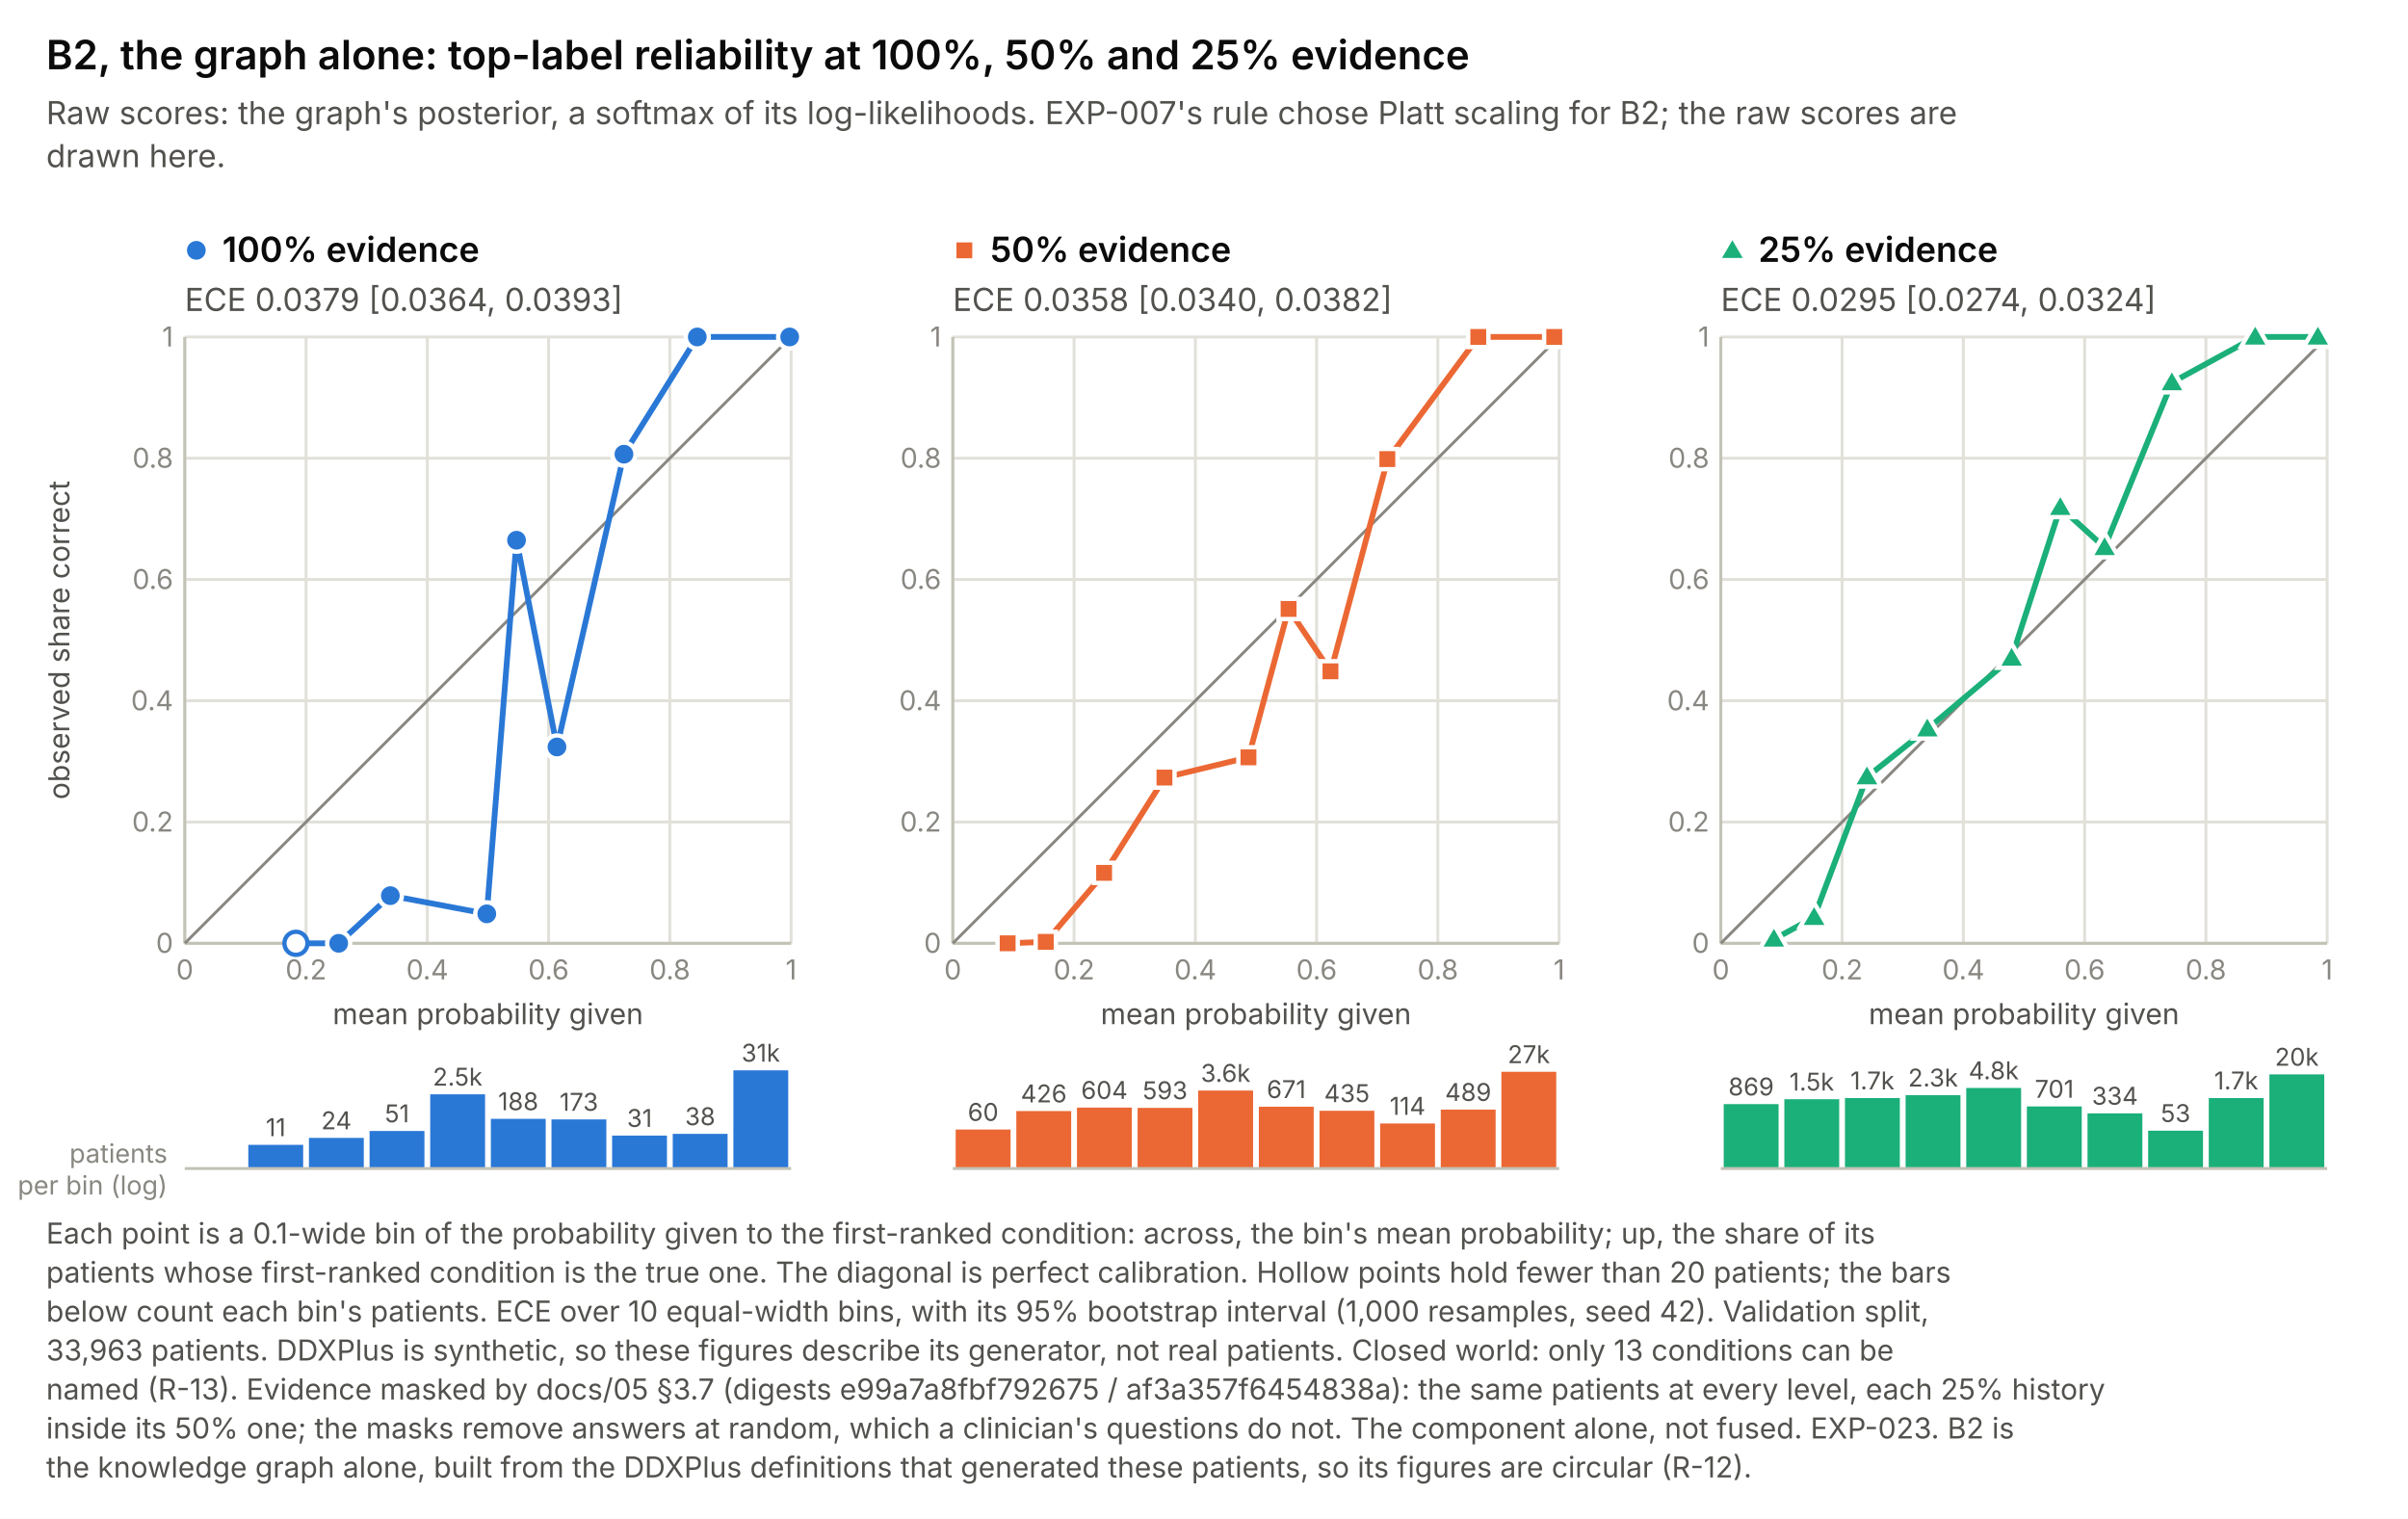
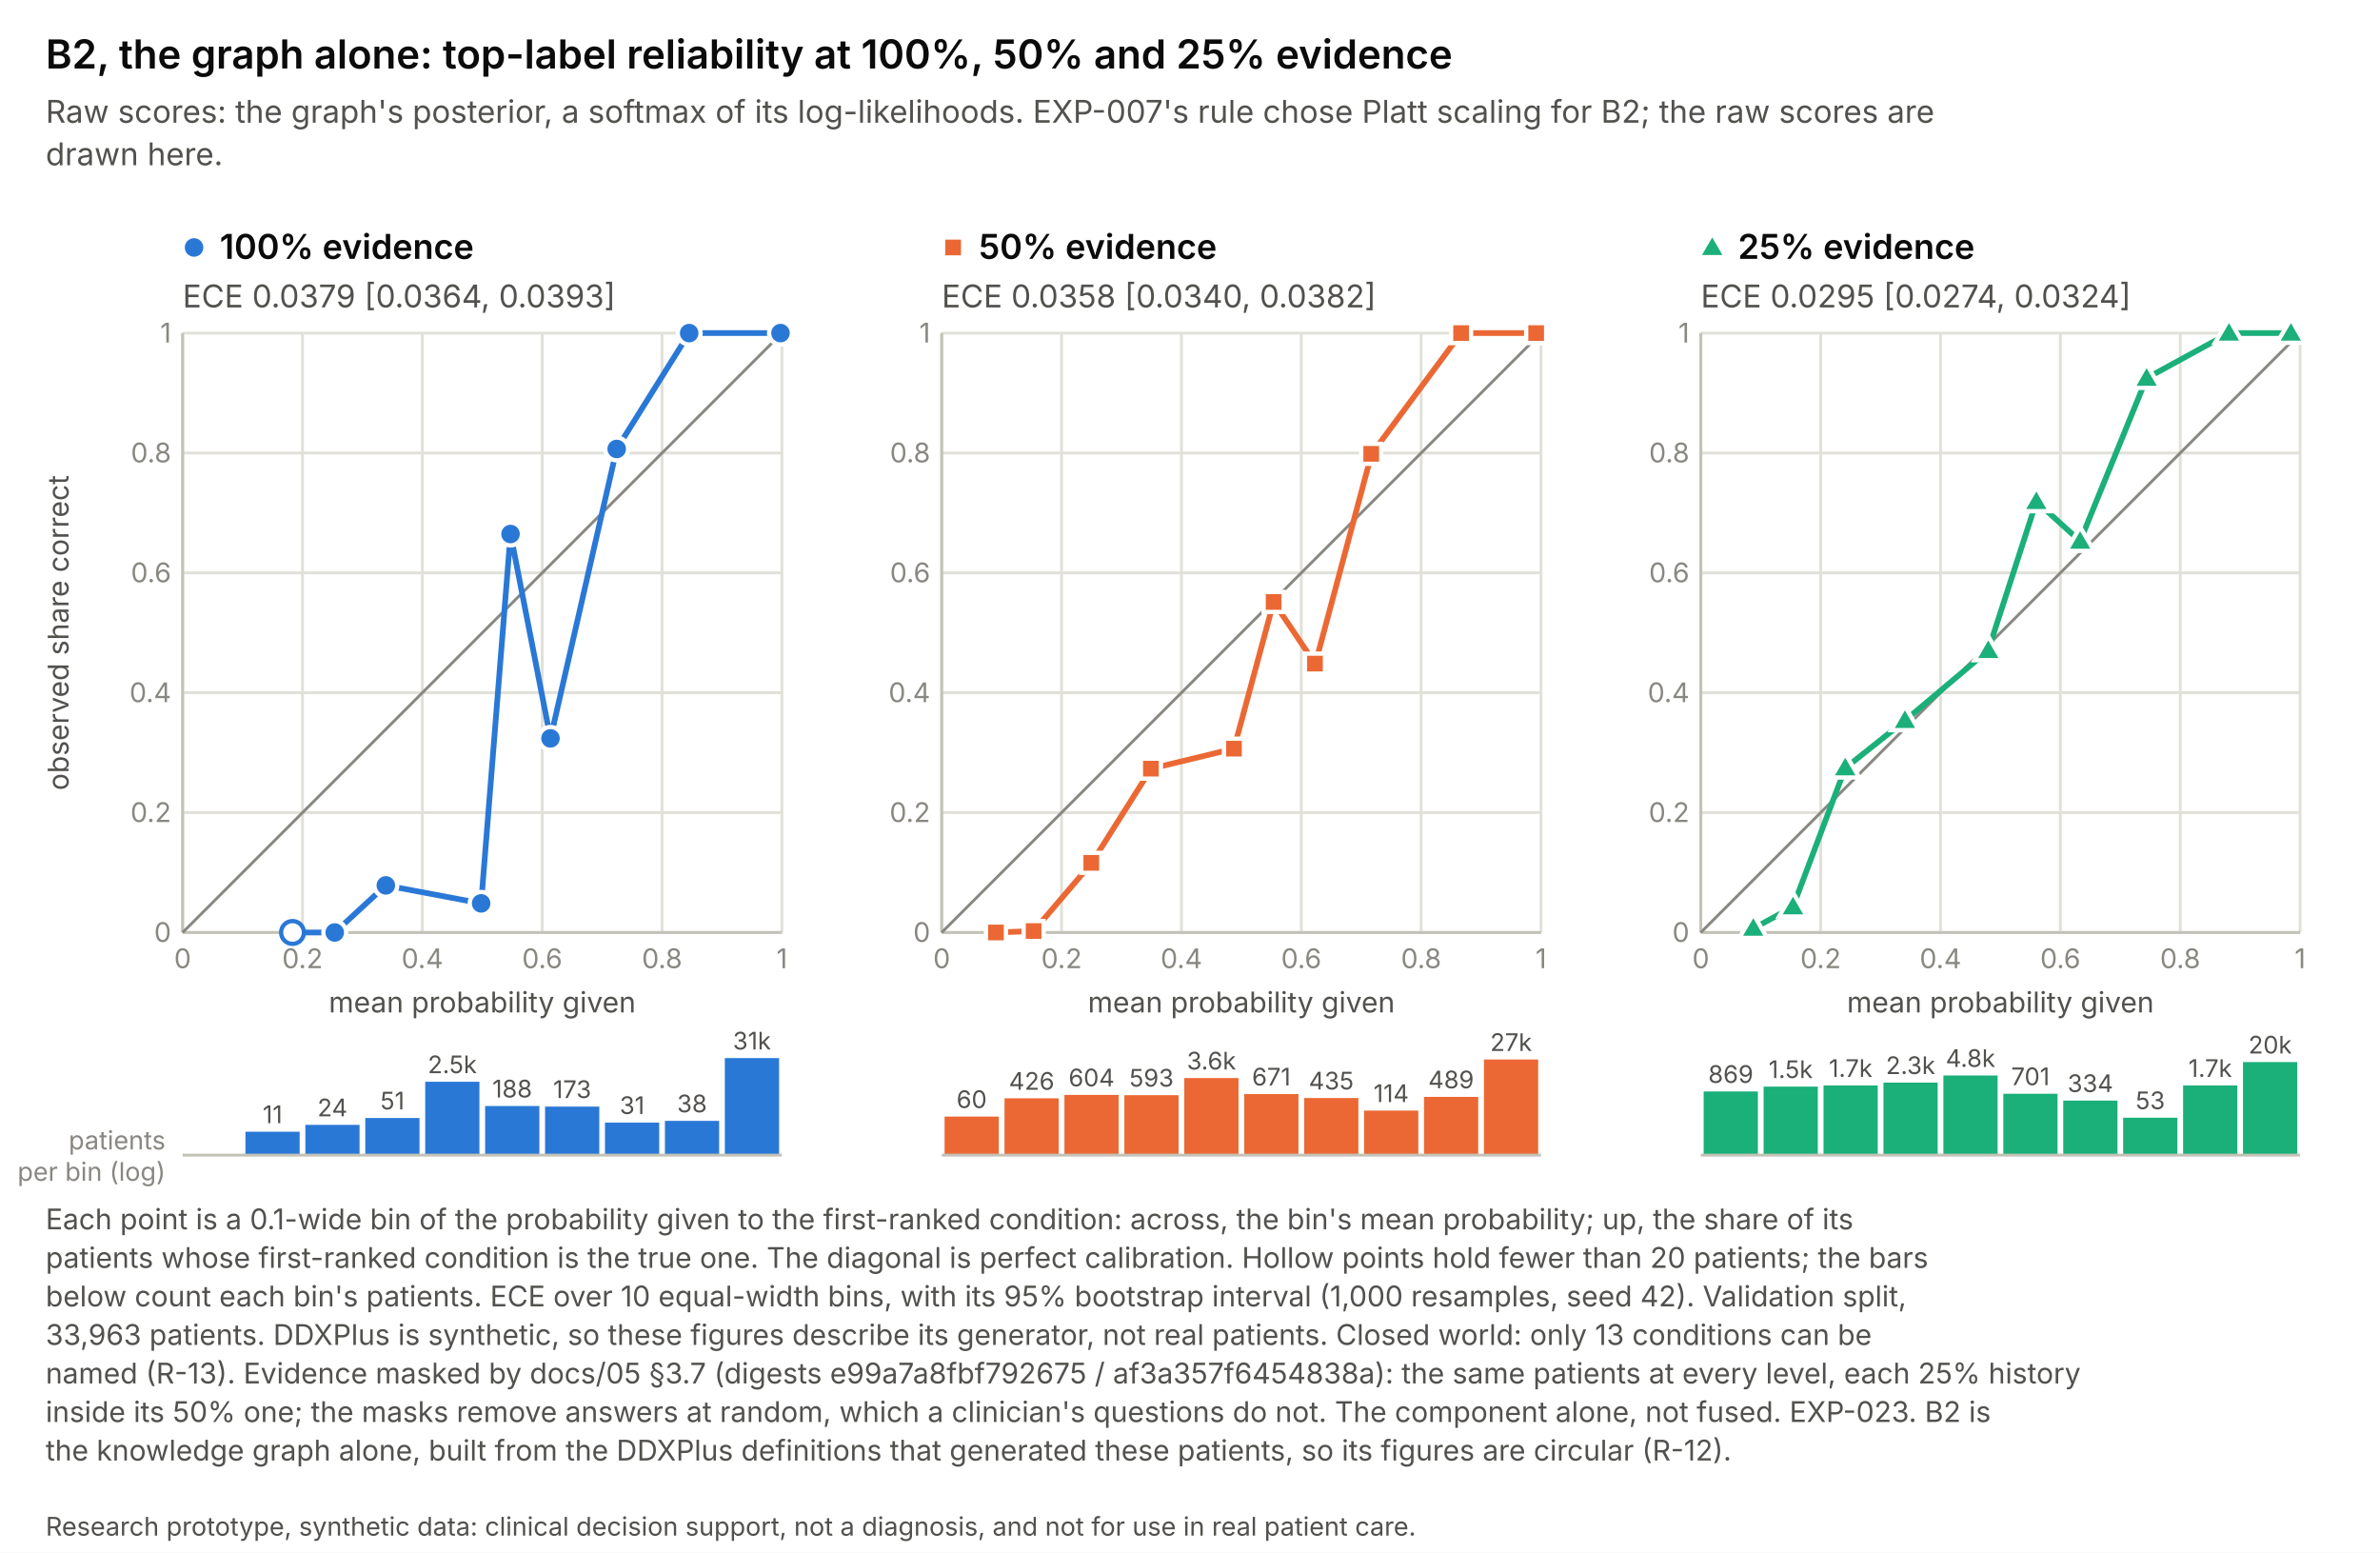
- <svg xmlns="http://www.w3.org/2000/svg" width="834" height="526" viewBox="0 0 834 526" role="img" aria-labelledby="t d" font-family="system-ui, -apple-system, 'Segoe UI', sans-serif">
+ <svg xmlns="http://www.w3.org/2000/svg" width="834" height="544" viewBox="0 0 834 544" role="img" aria-labelledby="t d" font-family="system-ui, -apple-system, 'Segoe UI', sans-serif">
  <rect width="100%" height="100%" fill="#ffffff" />
  <text x="16" y="24" font-size="14" fill="#0b0b0b" font-weight="600">B2, the graph alone: top-label reliability at 100%, 50% and 25% evidence</text>
  <text x="16" y="43" font-size="11" fill="#52514e">Raw scores: the graph's posterior, a softmax of its log-likelihoods. EXP-007's rule chose Platt scaling for B2; the raw scores are</text>
  <text x="16" y="57.9" font-size="11" fill="#52514e">drawn here.</text>
  <circle cx="68" cy="86.7" r="4" fill="#2a78d6" stroke="#ffffff" stroke-width="1.5" />
  <text x="77" y="90.7" font-size="12" fill="#0b0b0b" font-weight="600">100% evidence</text>
  <text x="64" y="107.7" font-size="11" fill="#52514e">ECE 0.0379 [0.0364, 0.0393]</text>
  <line x1="64" y1="116.7" x2="64" y2="326.7" stroke="#e1e0d9" stroke-width="1" />
  <line x1="64" y1="326.7" x2="274" y2="326.7" stroke="#e1e0d9" stroke-width="1" />
  <text x="64" y="339.2" font-size="9.5" fill="#898781" text-anchor="middle">0</text>
  <text x="60" y="330" font-size="9.5" fill="#898781" text-anchor="end">0</text>
  <line x1="106" y1="116.7" x2="106" y2="326.7" stroke="#e1e0d9" stroke-width="1" />
  <line x1="64" y1="284.7" x2="274" y2="284.7" stroke="#e1e0d9" stroke-width="1" />
  <text x="106" y="339.2" font-size="9.5" fill="#898781" text-anchor="middle">0.2</text>
  <text x="60" y="288" font-size="9.5" fill="#898781" text-anchor="end">0.2</text>
  <line x1="148" y1="116.7" x2="148" y2="326.7" stroke="#e1e0d9" stroke-width="1" />
  <line x1="64" y1="242.7" x2="274" y2="242.7" stroke="#e1e0d9" stroke-width="1" />
  <text x="148" y="339.2" font-size="9.5" fill="#898781" text-anchor="middle">0.4</text>
  <text x="60" y="246" font-size="9.5" fill="#898781" text-anchor="end">0.4</text>
  <line x1="190" y1="116.7" x2="190" y2="326.7" stroke="#e1e0d9" stroke-width="1" />
  <line x1="64" y1="200.7" x2="274" y2="200.7" stroke="#e1e0d9" stroke-width="1" />
  <text x="190" y="339.2" font-size="9.5" fill="#898781" text-anchor="middle">0.6</text>
  <text x="60" y="204" font-size="9.5" fill="#898781" text-anchor="end">0.6</text>
  <line x1="232" y1="116.7" x2="232" y2="326.7" stroke="#e1e0d9" stroke-width="1" />
  <line x1="64" y1="158.7" x2="274" y2="158.7" stroke="#e1e0d9" stroke-width="1" />
  <text x="232" y="339.2" font-size="9.5" fill="#898781" text-anchor="middle">0.8</text>
  <text x="60" y="162" font-size="9.5" fill="#898781" text-anchor="end">0.8</text>
  <line x1="274" y1="116.7" x2="274" y2="326.7" stroke="#e1e0d9" stroke-width="1" />
  <line x1="64" y1="116.7" x2="274" y2="116.7" stroke="#e1e0d9" stroke-width="1" />
  <text x="274" y="339.2" font-size="9.5" fill="#898781" text-anchor="middle">1</text>
  <text x="60" y="120" font-size="9.5" fill="#898781" text-anchor="end">1</text>
  <line x1="64" y1="326.7" x2="274" y2="326.7" stroke="#c3c2b7" stroke-width="1" />
  <line x1="64" y1="116.7" x2="64" y2="326.7" stroke="#c3c2b7" stroke-width="1" />
  <line x1="64" y1="326.7" x2="274" y2="116.7" stroke="#898781" stroke-width="1" class="diagonal" />
  <polyline points="102.5,326.7 117.3,326.7 135.2,310.2 168.6,316.5 178.9,187.1 192.9,258.7 216.1,157.3 241.5,116.7 273.5,116.7" fill="none" stroke="#2a78d6" stroke-width="2" stroke-linejoin="round" stroke-linecap="round" />
  <circle cx="102.5" cy="326.7" r="4" fill="#ffffff" stroke="#2a78d6" stroke-width="1.5" class="point" />
  <circle cx="117.3" cy="326.7" r="4" fill="#2a78d6" stroke="#ffffff" stroke-width="1.5" class="point" />
  <circle cx="135.2" cy="310.2" r="4" fill="#2a78d6" stroke="#ffffff" stroke-width="1.5" class="point" />
  <circle cx="168.6" cy="316.5" r="4" fill="#2a78d6" stroke="#ffffff" stroke-width="1.5" class="point" />
  <circle cx="178.9" cy="187.1" r="4" fill="#2a78d6" stroke="#ffffff" stroke-width="1.5" class="point" />
  <circle cx="192.9" cy="258.7" r="4" fill="#2a78d6" stroke="#ffffff" stroke-width="1.5" class="point" />
  <circle cx="216.1" cy="157.3" r="4" fill="#2a78d6" stroke="#ffffff" stroke-width="1.5" class="point" />
  <circle cx="241.5" cy="116.7" r="4" fill="#2a78d6" stroke="#ffffff" stroke-width="1.5" class="point" />
  <circle cx="273.5" cy="116.7" r="4" fill="#2a78d6" stroke="#ffffff" stroke-width="1.5" class="point" />
  <text x="169" y="354.7" font-size="10" fill="#52514e" text-anchor="middle">mean probability given</text>
  <text x="24" y="221.7" font-size="10" fill="#52514e" text-anchor="middle" transform="rotate(-90 24 221.7)">observed share correct</text>
  <rect x="86" y="396.5" width="19" height="8.2" fill="#2a78d6" class="count" />
  <text x="95.5" y="393.5" font-size="8.5" fill="#52514e" text-anchor="middle">11</text>
  <rect x="107" y="394.1" width="19" height="10.6" fill="#2a78d6" class="count" />
  <text x="116.5" y="391.1" font-size="8.5" fill="#52514e" text-anchor="middle">24</text>
  <rect x="128" y="391.7" width="19" height="13" fill="#2a78d6" class="count" />
  <text x="137.5" y="388.7" font-size="8.5" fill="#52514e" text-anchor="middle">51</text>
  <rect x="149" y="379" width="19" height="25.7" fill="#2a78d6" class="count" />
  <text x="158.5" y="376" font-size="8.5" fill="#52514e" text-anchor="middle">2.5k</text>
  <rect x="170" y="387.5" width="19" height="17.2" fill="#2a78d6" class="count" />
  <text x="179.5" y="384.5" font-size="8.5" fill="#52514e" text-anchor="middle">188</text>
  <rect x="191" y="387.7" width="19" height="17" fill="#2a78d6" class="count" />
  <text x="200.5" y="384.7" font-size="8.5" fill="#52514e" text-anchor="middle">173</text>
  <rect x="212" y="393.3" width="19" height="11.4" fill="#2a78d6" class="count" />
  <text x="221.5" y="390.3" font-size="8.5" fill="#52514e" text-anchor="middle">31</text>
  <rect x="233" y="392.7" width="19" height="12" fill="#2a78d6" class="count" />
  <text x="242.5" y="389.7" font-size="8.5" fill="#52514e" text-anchor="middle">38</text>
  <rect x="254" y="370.7" width="19" height="34" fill="#2a78d6" class="count" />
  <text x="263.5" y="367.7" font-size="8.5" fill="#52514e" text-anchor="middle">31k</text>
  <line x1="64" y1="404.7" x2="274" y2="404.7" stroke="#c3c2b7" stroke-width="1" />
  <text x="58" y="402.7" font-size="9" fill="#898781" text-anchor="end">patients</text>
  <text x="58" y="413.7" font-size="9" fill="#898781" text-anchor="end">per bin (log)</text>
  <rect x="330.5" y="83.2" width="7" height="7" fill="#eb6834" stroke="#ffffff" stroke-width="1.5" />
  <text x="343" y="90.7" font-size="12" fill="#0b0b0b" font-weight="600">50% evidence</text>
  <text x="330" y="107.7" font-size="11" fill="#52514e">ECE 0.0358 [0.0340, 0.0382]</text>
  <line x1="330" y1="116.7" x2="330" y2="326.7" stroke="#e1e0d9" stroke-width="1" />
  <line x1="330" y1="326.7" x2="540" y2="326.7" stroke="#e1e0d9" stroke-width="1" />
  <text x="330" y="339.2" font-size="9.5" fill="#898781" text-anchor="middle">0</text>
  <text x="326" y="330" font-size="9.5" fill="#898781" text-anchor="end">0</text>
  <line x1="372" y1="116.7" x2="372" y2="326.7" stroke="#e1e0d9" stroke-width="1" />
  <line x1="330" y1="284.7" x2="540" y2="284.7" stroke="#e1e0d9" stroke-width="1" />
  <text x="372" y="339.2" font-size="9.5" fill="#898781" text-anchor="middle">0.2</text>
  <text x="326" y="288" font-size="9.5" fill="#898781" text-anchor="end">0.2</text>
  <line x1="414" y1="116.7" x2="414" y2="326.7" stroke="#e1e0d9" stroke-width="1" />
  <line x1="330" y1="242.7" x2="540" y2="242.7" stroke="#e1e0d9" stroke-width="1" />
  <text x="414" y="339.2" font-size="9.5" fill="#898781" text-anchor="middle">0.4</text>
  <text x="326" y="246" font-size="9.5" fill="#898781" text-anchor="end">0.4</text>
  <line x1="456" y1="116.7" x2="456" y2="326.7" stroke="#e1e0d9" stroke-width="1" />
  <line x1="330" y1="200.7" x2="540" y2="200.7" stroke="#e1e0d9" stroke-width="1" />
  <text x="456" y="339.2" font-size="9.5" fill="#898781" text-anchor="middle">0.6</text>
  <text x="326" y="204" font-size="9.5" fill="#898781" text-anchor="end">0.6</text>
  <line x1="498" y1="116.7" x2="498" y2="326.7" stroke="#e1e0d9" stroke-width="1" />
  <line x1="330" y1="158.7" x2="540" y2="158.7" stroke="#e1e0d9" stroke-width="1" />
  <text x="498" y="339.2" font-size="9.5" fill="#898781" text-anchor="middle">0.8</text>
  <text x="326" y="162" font-size="9.5" fill="#898781" text-anchor="end">0.8</text>
  <line x1="540" y1="116.7" x2="540" y2="326.7" stroke="#e1e0d9" stroke-width="1" />
  <line x1="330" y1="116.7" x2="540" y2="116.7" stroke="#e1e0d9" stroke-width="1" />
  <text x="540" y="339.2" font-size="9.5" fill="#898781" text-anchor="middle">1</text>
  <text x="326" y="120" font-size="9.5" fill="#898781" text-anchor="end">1</text>
  <line x1="330" y1="326.7" x2="540" y2="326.7" stroke="#c3c2b7" stroke-width="1" />
  <line x1="330" y1="116.7" x2="330" y2="326.7" stroke="#c3c2b7" stroke-width="1" />
  <line x1="330" y1="326.7" x2="540" y2="116.7" stroke="#898781" stroke-width="1" class="diagonal" />
  <polyline points="349,326.7 362.2,326.2 382.5,302.4 403.4,269.3 432.4,262.3 446.3,210.9 460.9,232.6 480.6,159.1 512,116.7 538.4,116.7" fill="none" stroke="#eb6834" stroke-width="2" stroke-linejoin="round" stroke-linecap="round" />
  <rect x="345.5" y="323.2" width="7" height="7" fill="#eb6834" stroke="#ffffff" stroke-width="1.5" class="point" />
  <rect x="358.7" y="322.7" width="7" height="7" fill="#eb6834" stroke="#ffffff" stroke-width="1.5" class="point" />
  <rect x="378.9" y="298.8" width="7" height="7" fill="#eb6834" stroke="#ffffff" stroke-width="1.5" class="point" />
  <rect x="399.8" y="265.8" width="7" height="7" fill="#eb6834" stroke="#ffffff" stroke-width="1.5" class="point" />
  <rect x="428.9" y="258.8" width="7" height="7" fill="#eb6834" stroke="#ffffff" stroke-width="1.5" class="point" />
  <rect x="442.8" y="207.4" width="7" height="7" fill="#eb6834" stroke="#ffffff" stroke-width="1.5" class="point" />
  <rect x="457.3" y="229" width="7" height="7" fill="#eb6834" stroke="#ffffff" stroke-width="1.5" class="point" />
  <rect x="477" y="155.5" width="7" height="7" fill="#eb6834" stroke="#ffffff" stroke-width="1.5" class="point" />
  <rect x="508.5" y="113.2" width="7" height="7" fill="#eb6834" stroke="#ffffff" stroke-width="1.5" class="point" />
  <rect x="534.8" y="113.2" width="7" height="7" fill="#eb6834" stroke="#ffffff" stroke-width="1.5" class="point" />
  <text x="435" y="354.7" font-size="10" fill="#52514e" text-anchor="middle">mean probability given</text>
  <rect x="331" y="391.2" width="19" height="13.5" fill="#eb6834" class="count" />
  <text x="340.5" y="388.2" font-size="8.5" fill="#52514e" text-anchor="middle">60</text>
  <rect x="352" y="384.8" width="19" height="19.9" fill="#eb6834" class="count" />
  <text x="361.5" y="381.8" font-size="8.5" fill="#52514e" text-anchor="middle">426</text>
  <rect x="373" y="383.6" width="19" height="21.1" fill="#eb6834" class="count" />
  <text x="382.5" y="380.6" font-size="8.5" fill="#52514e" text-anchor="middle">604</text>
  <rect x="394" y="383.7" width="19" height="21" fill="#eb6834" class="count" />
  <text x="403.5" y="380.7" font-size="8.5" fill="#52514e" text-anchor="middle">593</text>
  <rect x="415" y="377.7" width="19" height="27" fill="#eb6834" class="count" />
  <text x="424.5" y="374.7" font-size="8.5" fill="#52514e" text-anchor="middle">3.6k</text>
  <rect x="436" y="383.3" width="19" height="21.4" fill="#eb6834" class="count" />
  <text x="445.5" y="380.3" font-size="8.5" fill="#52514e" text-anchor="middle">671</text>
  <rect x="457" y="384.7" width="19" height="20" fill="#eb6834" class="count" />
  <text x="466.5" y="381.7" font-size="8.5" fill="#52514e" text-anchor="middle">435</text>
  <rect x="478" y="389.1" width="19" height="15.6" fill="#eb6834" class="count" />
  <text x="487.5" y="386.1" font-size="8.5" fill="#52514e" text-anchor="middle">114</text>
  <rect x="499" y="384.3" width="19" height="20.4" fill="#eb6834" class="count" />
  <text x="508.5" y="381.3" font-size="8.5" fill="#52514e" text-anchor="middle">489</text>
  <rect x="520" y="371.2" width="19" height="33.5" fill="#eb6834" class="count" />
  <text x="529.5" y="368.2" font-size="8.5" fill="#52514e" text-anchor="middle">27k</text>
  <line x1="330" y1="404.7" x2="540" y2="404.7" stroke="#c3c2b7" stroke-width="1" />
  <polygon points="600,81.7 604.9,90.1 595.1,90.1" fill="#1baf7a" stroke="#ffffff" stroke-width="1.5" />
  <text x="609" y="90.7" font-size="12" fill="#0b0b0b" font-weight="600">25% evidence</text>
  <text x="596" y="107.7" font-size="11" fill="#52514e">ECE 0.0295 [0.0274, 0.0324]</text>
  <line x1="596" y1="116.7" x2="596" y2="326.7" stroke="#e1e0d9" stroke-width="1" />
  <line x1="596" y1="326.7" x2="806" y2="326.7" stroke="#e1e0d9" stroke-width="1" />
  <text x="596" y="339.2" font-size="9.5" fill="#898781" text-anchor="middle">0</text>
  <text x="592" y="330" font-size="9.5" fill="#898781" text-anchor="end">0</text>
  <line x1="638" y1="116.7" x2="638" y2="326.7" stroke="#e1e0d9" stroke-width="1" />
  <line x1="596" y1="284.7" x2="806" y2="284.7" stroke="#e1e0d9" stroke-width="1" />
  <text x="638" y="339.2" font-size="9.5" fill="#898781" text-anchor="middle">0.2</text>
  <text x="592" y="288" font-size="9.5" fill="#898781" text-anchor="end">0.2</text>
  <line x1="680" y1="116.7" x2="680" y2="326.7" stroke="#e1e0d9" stroke-width="1" />
  <line x1="596" y1="242.7" x2="806" y2="242.7" stroke="#e1e0d9" stroke-width="1" />
  <text x="680" y="339.2" font-size="9.5" fill="#898781" text-anchor="middle">0.4</text>
  <text x="592" y="246" font-size="9.5" fill="#898781" text-anchor="end">0.4</text>
  <line x1="722" y1="116.7" x2="722" y2="326.7" stroke="#e1e0d9" stroke-width="1" />
  <line x1="596" y1="200.7" x2="806" y2="200.7" stroke="#e1e0d9" stroke-width="1" />
  <text x="722" y="339.2" font-size="9.5" fill="#898781" text-anchor="middle">0.6</text>
  <text x="592" y="204" font-size="9.5" fill="#898781" text-anchor="end">0.6</text>
  <line x1="764" y1="116.7" x2="764" y2="326.7" stroke="#e1e0d9" stroke-width="1" />
  <line x1="596" y1="158.7" x2="806" y2="158.7" stroke="#e1e0d9" stroke-width="1" />
  <text x="764" y="339.2" font-size="9.5" fill="#898781" text-anchor="middle">0.8</text>
  <text x="592" y="162" font-size="9.5" fill="#898781" text-anchor="end">0.8</text>
  <line x1="806" y1="116.7" x2="806" y2="326.7" stroke="#e1e0d9" stroke-width="1" />
  <line x1="596" y1="116.7" x2="806" y2="116.7" stroke="#e1e0d9" stroke-width="1" />
  <text x="806" y="339.2" font-size="9.5" fill="#898781" text-anchor="middle">1</text>
  <text x="592" y="120" font-size="9.5" fill="#898781" text-anchor="end">1</text>
  <line x1="596" y1="326.7" x2="806" y2="326.7" stroke="#c3c2b7" stroke-width="1" />
  <line x1="596" y1="116.7" x2="596" y2="326.7" stroke="#c3c2b7" stroke-width="1" />
  <line x1="596" y1="326.7" x2="806" y2="116.7" stroke="#898781" stroke-width="1" class="diagonal" />
  <polyline points="614.4,325.3 628.3,317.7 646.6,269.1 667.5,252.5 696.7,227.9 713.6,175.7 728.9,189.6 752.2,132.5 781.1,116.7 802.8,116.7" fill="none" stroke="#1baf7a" stroke-width="2" stroke-linejoin="round" stroke-linecap="round" />
  <polygon points="614.4,320.2 619.2,328.6 609.5,328.6" fill="#1baf7a" stroke="#ffffff" stroke-width="1.5" class="point" />
  <polygon points="628.3,312.7 633.2,321.1 623.4,321.1" fill="#1baf7a" stroke="#ffffff" stroke-width="1.5" class="point" />
  <polygon points="646.6,264 651.5,272.4 641.7,272.4" fill="#1baf7a" stroke="#ffffff" stroke-width="1.5" class="point" />
  <polygon points="667.5,247.4 672.4,255.8 662.7,255.8" fill="#1baf7a" stroke="#ffffff" stroke-width="1.5" class="point" />
  <polygon points="696.7,222.9 701.6,231.3 691.9,231.3" fill="#1baf7a" stroke="#ffffff" stroke-width="1.5" class="point" />
  <polygon points="713.6,170.7 718.4,179.1 708.7,179.1" fill="#1baf7a" stroke="#ffffff" stroke-width="1.5" class="point" />
  <polygon points="728.9,184.6 733.8,193 724.1,193" fill="#1baf7a" stroke="#ffffff" stroke-width="1.5" class="point" />
  <polygon points="752.2,127.5 757.1,135.9 747.4,135.9" fill="#1baf7a" stroke="#ffffff" stroke-width="1.5" class="point" />
  <polygon points="781.1,111.7 785.9,120.1 776.2,120.1" fill="#1baf7a" stroke="#ffffff" stroke-width="1.5" class="point" />
  <polygon points="802.8,111.7 807.6,120.1 797.9,120.1" fill="#1baf7a" stroke="#ffffff" stroke-width="1.5" class="point" />
  <text x="701" y="354.7" font-size="10" fill="#52514e" text-anchor="middle">mean probability given</text>
  <rect x="597" y="382.4" width="19" height="22.3" fill="#1baf7a" class="count" />
  <text x="606.5" y="379.4" font-size="8.5" fill="#52514e" text-anchor="middle">869</text>
  <rect x="618" y="380.7" width="19" height="24" fill="#1baf7a" class="count" />
  <text x="627.5" y="377.7" font-size="8.5" fill="#52514e" text-anchor="middle">1.5k</text>
  <rect x="639" y="380.3" width="19" height="24.4" fill="#1baf7a" class="count" />
  <text x="648.5" y="377.3" font-size="8.5" fill="#52514e" text-anchor="middle">1.7k</text>
  <rect x="660" y="379.3" width="19" height="25.4" fill="#1baf7a" class="count" />
  <text x="669.5" y="376.3" font-size="8.5" fill="#52514e" text-anchor="middle">2.3k</text>
  <rect x="681" y="376.8" width="19" height="27.9" fill="#1baf7a" class="count" />
  <text x="690.5" y="373.8" font-size="8.5" fill="#52514e" text-anchor="middle">4.8k</text>
  <rect x="702" y="383.2" width="19" height="21.5" fill="#1baf7a" class="count" />
  <text x="711.5" y="380.2" font-size="8.5" fill="#52514e" text-anchor="middle">701</text>
  <rect x="723" y="385.6" width="19" height="19.1" fill="#1baf7a" class="count" />
  <text x="732.5" y="382.6" font-size="8.5" fill="#52514e" text-anchor="middle">334</text>
  <rect x="744" y="391.6" width="19" height="13.1" fill="#1baf7a" class="count" />
  <text x="753.5" y="388.6" font-size="8.5" fill="#52514e" text-anchor="middle">53</text>
  <rect x="765" y="380.3" width="19" height="24.4" fill="#1baf7a" class="count" />
  <text x="774.5" y="377.3" font-size="8.5" fill="#52514e" text-anchor="middle">1.7k</text>
  <rect x="786" y="372.1" width="19" height="32.6" fill="#1baf7a" class="count" />
  <text x="795.5" y="369.1" font-size="8.5" fill="#52514e" text-anchor="middle">20k</text>
  <line x1="596" y1="404.7" x2="806" y2="404.7" stroke="#c3c2b7" stroke-width="1" />
  <text x="16" y="430.7" font-size="10" fill="#52514e">Each point is a 0.1-wide bin of the probability given to the first-ranked condition: across, the bin's mean probability; up, the share of its</text>
  <text x="16" y="444.2" font-size="10" fill="#52514e">patients whose first-ranked condition is the true one. The diagonal is perfect calibration. Hollow points hold fewer than 20 patients; the bars</text>
  <text x="16" y="457.7" font-size="10" fill="#52514e">below count each bin's patients. ECE over 10 equal-width bins, with its 95% bootstrap interval (1,000 resamples, seed 42). Validation split,</text>
  <text x="16" y="471.2" font-size="10" fill="#52514e">33,963 patients. DDXPlus is synthetic, so these figures describe its generator, not real patients. Closed world: only 13 conditions can be</text>
  <text x="16" y="484.7" font-size="10" fill="#52514e">named (R-13). Evidence masked by docs/05 §3.7 (digests e99a7a8fbf792675 / af3a357f6454838a): the same patients at every level, each 25% history</text>
  <text x="16" y="498.2" font-size="10" fill="#52514e">inside its 50% one; the masks remove answers at random, which a clinician's questions do not. The component alone, not fused. EXP-023. B2 is</text>
  <text x="16" y="511.7" font-size="10" fill="#52514e">the knowledge graph alone, built from the DDXPlus definitions that generated these patients, so its figures are circular (R-12).</text>
+   <text x="16" y="538" font-size="9" fill="#52514e">Research prototype, synthetic data: clinical decision support, not a diagnosis, and not for use in real patient care.</text>
</svg>
